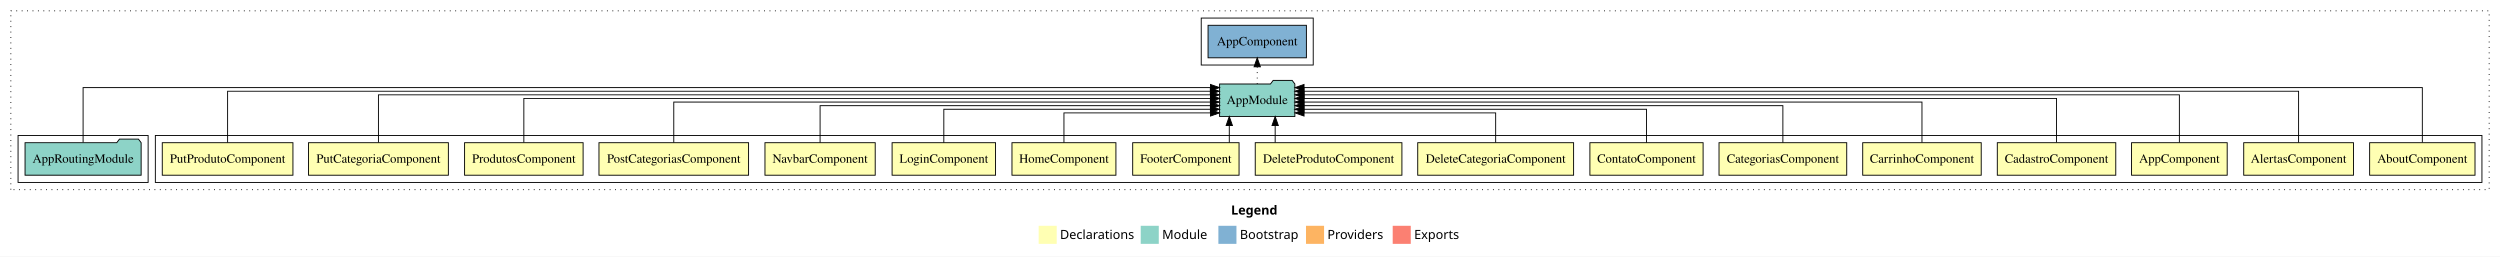
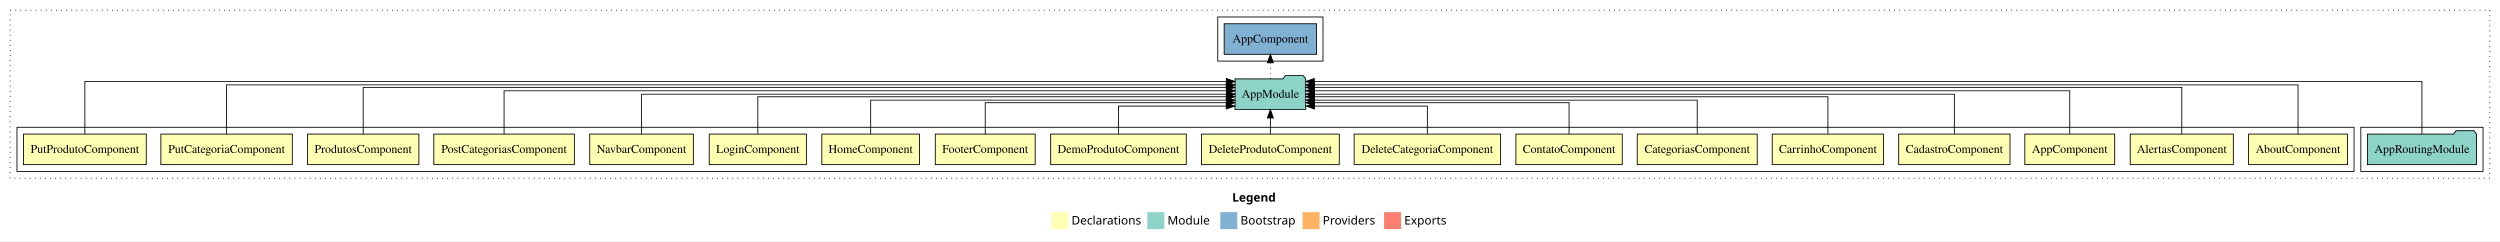
- <svg xmlns="http://www.w3.org/2000/svg" width="2768pt" height="284pt" viewBox="0.00 0.00 2768.00 284.00">
+ <svg xmlns="http://www.w3.org/2000/svg" width="2946pt" height="284pt" viewBox="0.00 0.00 2946.00 284.00">
  <g id="graph0" class="graph" transform="scale(1 1) rotate(0) translate(4 280)">
-     <polygon fill="white" stroke="transparent" points="-4,4 -4,-280 2764,-280 2764,4 -4,4" />
-     <text text-anchor="start" x="1359.01" y="-42.4" font-family="sans-serif" font-weight="bold" font-size="14.00">Legend</text>
-     <polygon fill="#ffffb3" stroke="transparent" points="1146,-10 1146,-30 1166,-30 1166,-10 1146,-10" />
-     <text text-anchor="start" x="1169.63" y="-15.4" font-family="sans-serif" font-size="14.00">  Declarations</text>
-     <polygon fill="#8dd3c7" stroke="transparent" points="1259,-10 1259,-30 1279,-30 1279,-10 1259,-10" />
-     <text text-anchor="start" x="1282.73" y="-15.4" font-family="sans-serif" font-size="14.00">  Module</text>
-     <polygon fill="#80b1d3" stroke="transparent" points="1345,-10 1345,-30 1365,-30 1365,-10 1345,-10" />
-     <text text-anchor="start" x="1368.78" y="-15.4" font-family="sans-serif" font-size="14.00">  Bootstrap</text>
-     <polygon fill="#fdb462" stroke="transparent" points="1442,-10 1442,-30 1462,-30 1462,-10 1442,-10" />
-     <text text-anchor="start" x="1465.67" y="-15.4" font-family="sans-serif" font-size="14.00">  Providers</text>
-     <polygon fill="#fb8072" stroke="transparent" points="1538,-10 1538,-30 1558,-30 1558,-10 1538,-10" />
-     <text text-anchor="start" x="1561.73" y="-15.4" font-family="sans-serif" font-size="14.00">  Exports</text>
+     <polygon fill="white" stroke="transparent" points="-4,4 -4,-280 2942,-280 2942,4 -4,4" />
+     <text text-anchor="start" x="1448.01" y="-42.4" font-family="sans-serif" font-weight="bold" font-size="14.00">Legend</text>
+     <polygon fill="#ffffb3" stroke="transparent" points="1235,-10 1235,-30 1255,-30 1255,-10 1235,-10" />
+     <text text-anchor="start" x="1258.63" y="-15.4" font-family="sans-serif" font-size="14.00">  Declarations</text>
+     <polygon fill="#8dd3c7" stroke="transparent" points="1348,-10 1348,-30 1368,-30 1368,-10 1348,-10" />
+     <text text-anchor="start" x="1371.73" y="-15.4" font-family="sans-serif" font-size="14.00">  Module</text>
+     <polygon fill="#80b1d3" stroke="transparent" points="1434,-10 1434,-30 1454,-30 1454,-10 1434,-10" />
+     <text text-anchor="start" x="1457.78" y="-15.4" font-family="sans-serif" font-size="14.00">  Bootstrap</text>
+     <polygon fill="#fdb462" stroke="transparent" points="1531,-10 1531,-30 1551,-30 1551,-10 1531,-10" />
+     <text text-anchor="start" x="1554.67" y="-15.4" font-family="sans-serif" font-size="14.00">  Providers</text>
+     <polygon fill="#fb8072" stroke="transparent" points="1627,-10 1627,-30 1647,-30 1647,-10 1627,-10" />
+     <text text-anchor="start" x="1650.73" y="-15.4" font-family="sans-serif" font-size="14.00">  Exports</text>
    <g id="clust1" class="cluster">
-       <polygon fill="none" stroke="black" stroke-dasharray="1,5" points="8,-70 8,-268 2752,-268 2752,-70 8,-70" />
+       <polygon fill="none" stroke="black" stroke-dasharray="1,5" points="8,-70 8,-268 2930,-268 2930,-70 8,-70" />
+     </g>
+     <g id="clust21" class="cluster">
+       <polygon fill="none" stroke="black" points="2778,-78 2778,-130 2922,-130 2922,-78 2778,-78" />
+     </g>
+     <g id="clust23" class="cluster">
+       <polygon fill="none" stroke="black" points="1431,-208 1431,-260 1555,-260 1555,-208 1431,-208" />
    </g>
    <g id="clust2" class="cluster">
-       <polygon fill="none" stroke="black" points="168,-78 168,-130 2744,-130 2744,-78 168,-78" />
-     </g>
-     <g id="clust20" class="cluster">
-       <polygon fill="none" stroke="black" points="16,-78 16,-130 160,-130 160,-78 16,-78" />
-     </g>
-     <g id="clust22" class="cluster">
-       <polygon fill="none" stroke="black" points="1326,-208 1326,-260 1450,-260 1450,-208 1326,-208" />
+       <polygon fill="none" stroke="black" points="16,-78 16,-130 2770,-130 2770,-78 16,-78" />
    </g>
    <g id="node1" class="node">
-       <polygon fill="#ffffb3" stroke="black" points="2736.33,-122 2619.67,-122 2619.67,-86 2736.33,-86 2736.33,-122" />
-       <text text-anchor="middle" x="2678" y="-99.8" font-family="Times,serif" font-size="14.00">AboutComponent</text>
+       <polygon fill="#ffffb3" stroke="black" points="2762.33,-122 2645.67,-122 2645.67,-86 2762.33,-86 2762.33,-122" />
+       <text text-anchor="middle" x="2704" y="-99.8" font-family="Times,serif" font-size="14.00">AboutComponent</text>
+     </g>
+     <g id="node19" class="node">
+       <polygon fill="#8dd3c7" stroke="black" points="1534.66,-187 1531.66,-191 1510.66,-191 1507.66,-187 1451.34,-187 1451.34,-151 1534.66,-151 1534.66,-187" />
+       <text text-anchor="middle" x="1493" y="-164.8" font-family="Times,serif" font-size="14.00">AppModule</text>
+     </g>
+     <g id="edge1" class="edge">
+       <path fill="none" stroke="black" d="M2704,-122.01C2704,-144.49 2704,-180 2704,-180 2704,-180 1544.69,-180 1544.69,-180" />
+       <polygon fill="black" stroke="black" points="1544.69,-176.5 1534.69,-180 1544.69,-183.5 1544.69,-176.5" />
+     </g>
+     <g id="node2" class="node">
+       <polygon fill="#ffffb3" stroke="black" points="2627.75,-122 2506.25,-122 2506.25,-86 2627.75,-86 2627.75,-122" />
+       <text text-anchor="middle" x="2567" y="-99.8" font-family="Times,serif" font-size="14.00">AlertasComponent</text>
+     </g>
+     <g id="edge2" class="edge">
+       <path fill="none" stroke="black" d="M2567,-122.04C2567,-143.66 2567,-177 2567,-177 2567,-177 1544.77,-177 1544.77,-177" />
+       <polygon fill="black" stroke="black" points="1544.77,-173.5 1534.77,-177 1544.77,-180.5 1544.77,-173.5" />
+     </g>
+     <g id="node3" class="node">
+       <polygon fill="#ffffb3" stroke="black" points="2487.94,-122 2382.06,-122 2382.06,-86 2487.94,-86 2487.94,-122" />
+       <text text-anchor="middle" x="2435" y="-99.8" font-family="Times,serif" font-size="14.00">AppComponent</text>
+     </g>
+     <g id="edge3" class="edge">
+       <path fill="none" stroke="black" d="M2435,-122.13C2435,-142.57 2435,-173 2435,-173 2435,-173 1544.69,-173 1544.69,-173" />
+       <polygon fill="black" stroke="black" points="1544.69,-169.5 1534.69,-173 1544.69,-176.5 1544.69,-169.5" />
+     </g>
+     <g id="node4" class="node">
+       <polygon fill="#ffffb3" stroke="black" points="2364.59,-122 2233.41,-122 2233.41,-86 2364.59,-86 2364.59,-122" />
+       <text text-anchor="middle" x="2299" y="-99.8" font-family="Times,serif" font-size="14.00">CadastroComponent</text>
+     </g>
+     <g id="edge4" class="edge">
+       <path fill="none" stroke="black" d="M2299,-122.11C2299,-141.34 2299,-169 2299,-169 2299,-169 1544.92,-169 1544.92,-169" />
+       <polygon fill="black" stroke="black" points="1544.92,-165.5 1534.92,-169 1544.92,-172.5 1544.92,-165.5" />
+     </g>
+     <g id="node5" class="node">
+       <polygon fill="#ffffb3" stroke="black" points="2215.6,-122 2084.4,-122 2084.4,-86 2215.6,-86 2215.6,-122" />
+       <text text-anchor="middle" x="2150" y="-99.8" font-family="Times,serif" font-size="14.00">CarrinhoComponent</text>
+     </g>
+     <g id="edge5" class="edge">
+       <path fill="none" stroke="black" d="M2150,-122.27C2150,-140.56 2150,-166 2150,-166 2150,-166 1544.85,-166 1544.85,-166" />
+       <polygon fill="black" stroke="black" points="1544.85,-162.5 1534.85,-166 1544.85,-169.5 1544.85,-162.5" />
+     </g>
+     <g id="node6" class="node">
+       <polygon fill="#ffffb3" stroke="black" points="2066.7,-122 1925.3,-122 1925.3,-86 2066.7,-86 2066.7,-122" />
+       <text text-anchor="middle" x="1996" y="-99.8" font-family="Times,serif" font-size="14.00">CategoriasComponent</text>
+     </g>
+     <g id="edge6" class="edge">
+       <path fill="none" stroke="black" d="M1996,-122.03C1996,-139.06 1996,-162 1996,-162 1996,-162 1545.02,-162 1545.02,-162" />
+       <polygon fill="black" stroke="black" points="1545.02,-158.5 1535.02,-162 1545.02,-165.5 1545.02,-158.5" />
+     </g>
+     <g id="node7" class="node">
+       <polygon fill="#ffffb3" stroke="black" points="1907.67,-122 1782.33,-122 1782.33,-86 1907.67,-86 1907.67,-122" />
+       <text text-anchor="middle" x="1845" y="-99.8" font-family="Times,serif" font-size="14.00">ContatoComponent</text>
+     </g>
+     <g id="edge7" class="edge">
+       <path fill="none" stroke="black" d="M1845,-122.01C1845,-138.05 1845,-159 1845,-159 1845,-159 1544.76,-159 1544.76,-159" />
+       <polygon fill="black" stroke="black" points="1544.76,-155.5 1534.76,-159 1544.76,-162.5 1544.76,-155.5" />
+     </g>
+     <g id="node8" class="node">
+       <polygon fill="#ffffb3" stroke="black" points="1764.29,-122 1591.71,-122 1591.71,-86 1764.29,-86 1764.29,-122" />
+       <text text-anchor="middle" x="1678" y="-99.8" font-family="Times,serif" font-size="14.00">DeleteCategoriaComponent</text>
+     </g>
+     <g id="edge8" class="edge">
+       <path fill="none" stroke="black" d="M1678,-122.12C1678,-136.78 1678,-155 1678,-155 1678,-155 1544.98,-155 1544.98,-155" />
+       <polygon fill="black" stroke="black" points="1544.98,-151.5 1534.98,-155 1544.98,-158.5 1544.98,-151.5" />
+     </g>
+     <g id="node9" class="node">
+       <polygon fill="#ffffb3" stroke="black" points="1574.2,-122 1411.8,-122 1411.8,-86 1574.2,-86 1574.2,-122" />
+       <text text-anchor="middle" x="1493" y="-99.8" font-family="Times,serif" font-size="14.00">DeleteProdutoComponent</text>
+     </g>
+     <g id="edge9" class="edge">
+       <path fill="none" stroke="black" d="M1493,-122.11C1493,-122.11 1493,-140.99 1493,-140.99" />
+       <polygon fill="black" stroke="black" points="1489.5,-140.99 1493,-150.99 1496.5,-140.99 1489.5,-140.99" />
+     </g>
+     <g id="node10" class="node">
+       <polygon fill="#ffffb3" stroke="black" points="1393.88,-122 1234.12,-122 1234.12,-86 1393.88,-86 1393.88,-122" />
+       <text text-anchor="middle" x="1314" y="-99.8" font-family="Times,serif" font-size="14.00">DemoProdutoComponent</text>
+     </g>
+     <g id="edge10" class="edge">
+       <path fill="none" stroke="black" d="M1314,-122.12C1314,-136.78 1314,-155 1314,-155 1314,-155 1441.03,-155 1441.03,-155" />
+       <polygon fill="black" stroke="black" points="1441.03,-158.5 1451.03,-155 1441.03,-151.5 1441.03,-158.5" />
+     </g>
+     <g id="node11" class="node">
+       <polygon fill="#ffffb3" stroke="black" points="1215.88,-122 1098.12,-122 1098.12,-86 1215.88,-86 1215.88,-122" />
+       <text text-anchor="middle" x="1157" y="-99.8" font-family="Times,serif" font-size="14.00">FooterComponent</text>
+     </g>
+     <g id="edge11" class="edge">
+       <path fill="none" stroke="black" d="M1157,-122.01C1157,-138.05 1157,-159 1157,-159 1157,-159 1441.12,-159 1441.12,-159" />
+       <polygon fill="black" stroke="black" points="1441.12,-162.5 1451.12,-159 1441.12,-155.5 1441.12,-162.5" />
+     </g>
+     <g id="node12" class="node">
+       <polygon fill="#ffffb3" stroke="black" points="1079.55,-122 964.45,-122 964.45,-86 1079.55,-86 1079.55,-122" />
+       <text text-anchor="middle" x="1022" y="-99.8" font-family="Times,serif" font-size="14.00">HomeComponent</text>
+     </g>
+     <g id="edge12" class="edge">
+       <path fill="none" stroke="black" d="M1022,-122.03C1022,-139.06 1022,-162 1022,-162 1022,-162 1441.2,-162 1441.2,-162" />
+       <polygon fill="black" stroke="black" points="1441.2,-165.5 1451.2,-162 1441.2,-158.5 1441.2,-165.5" />
+     </g>
+     <g id="node13" class="node">
+       <polygon fill="#ffffb3" stroke="black" points="946.28,-122 831.72,-122 831.72,-86 946.28,-86 946.28,-122" />
+       <text text-anchor="middle" x="889" y="-99.8" font-family="Times,serif" font-size="14.00">LoginComponent</text>
+     </g>
+     <g id="edge13" class="edge">
+       <path fill="none" stroke="black" d="M889,-122.27C889,-140.56 889,-166 889,-166 889,-166 1441.01,-166 1441.01,-166" />
+       <polygon fill="black" stroke="black" points="1441.01,-169.5 1451.01,-166 1441.01,-162.5 1441.01,-169.5" />
+     </g>
+     <g id="node14" class="node">
+       <polygon fill="#ffffb3" stroke="black" points="813.03,-122 690.97,-122 690.97,-86 813.03,-86 813.03,-122" />
+       <text text-anchor="middle" x="752" y="-99.8" font-family="Times,serif" font-size="14.00">NavbarComponent</text>
+     </g>
+     <g id="edge14" class="edge">
+       <path fill="none" stroke="black" d="M752,-122.11C752,-141.34 752,-169 752,-169 752,-169 1441.31,-169 1441.31,-169" />
+       <polygon fill="black" stroke="black" points="1441.31,-172.5 1451.31,-169 1441.31,-165.5 1441.31,-172.5" />
+     </g>
+     <g id="node15" class="node">
+       <polygon fill="#ffffb3" stroke="black" points="672.82,-122 507.18,-122 507.18,-86 672.82,-86 672.82,-122" />
+       <text text-anchor="middle" x="590" y="-99.8" font-family="Times,serif" font-size="14.00">PostCategoriasComponent</text>
+     </g>
+     <g id="edge15" class="edge">
+       <path fill="none" stroke="black" d="M590,-122.13C590,-142.57 590,-173 590,-173 590,-173 1441.26,-173 1441.26,-173" />
+       <polygon fill="black" stroke="black" points="1441.26,-176.5 1451.26,-173 1441.26,-169.5 1441.26,-176.5" />
+     </g>
+     <g id="node16" class="node">
+       <polygon fill="#ffffb3" stroke="black" points="489.61,-122 358.39,-122 358.39,-86 489.61,-86 489.61,-122" />
+       <text text-anchor="middle" x="424" y="-99.8" font-family="Times,serif" font-size="14.00">ProdutosComponent</text>
+     </g>
+     <g id="edge16" class="edge">
+       <path fill="none" stroke="black" d="M424,-122.04C424,-143.66 424,-177 424,-177 424,-177 1441.09,-177 1441.09,-177" />
+       <polygon fill="black" stroke="black" points="1441.09,-180.5 1451.09,-177 1441.09,-173.5 1441.09,-180.5" />
+     </g>
+     <g id="node17" class="node">
+       <polygon fill="#ffffb3" stroke="black" points="340.43,-122 185.57,-122 185.57,-86 340.43,-86 340.43,-122" />
+       <text text-anchor="middle" x="263" y="-99.8" font-family="Times,serif" font-size="14.00">PutCategoriaComponent</text>
+     </g>
+     <g id="edge17" class="edge">
+       <path fill="none" stroke="black" d="M263,-122.01C263,-144.49 263,-180 263,-180 263,-180 1441.02,-180 1441.02,-180" />
+       <polygon fill="black" stroke="black" points="1441.02,-183.5 1451.02,-180 1441.02,-176.5 1441.02,-183.5" />
    </g>
    <g id="node18" class="node">
-       <polygon fill="#8dd3c7" stroke="black" points="1429.66,-187 1426.66,-191 1405.66,-191 1402.66,-187 1346.34,-187 1346.34,-151 1429.66,-151 1429.66,-187" />
-       <text text-anchor="middle" x="1388" y="-164.8" font-family="Times,serif" font-size="14.00">AppModule</text>
+       <polygon fill="#ffffb3" stroke="black" points="168.34,-122 23.66,-122 23.66,-86 168.34,-86 168.34,-122" />
+       <text text-anchor="middle" x="96" y="-99.8" font-family="Times,serif" font-size="14.00">PutProdutoComponent</text>
    </g>
-     <g id="edge1" class="edge">
-       <path fill="none" stroke="black" d="M2678,-122.32C2678,-145.66 2678,-183 2678,-183 2678,-183 1439.82,-183 1439.82,-183" />
-       <polygon fill="black" stroke="black" points="1439.82,-179.5 1429.82,-183 1439.82,-186.5 1439.82,-179.5" />
+     <g id="edge18" class="edge">
+       <path fill="none" stroke="black" d="M96,-122.15C96,-145.76 96,-184 96,-184 96,-184 1441.19,-184 1441.19,-184" />
+       <polygon fill="black" stroke="black" points="1441.19,-187.5 1451.19,-184 1441.19,-180.5 1441.19,-187.5" />
    </g>
-     <g id="node2" class="node">
-       <polygon fill="#ffffb3" stroke="black" points="2601.75,-122 2480.25,-122 2480.25,-86 2601.75,-86 2601.75,-122" />
-       <text text-anchor="middle" x="2541" y="-99.8" font-family="Times,serif" font-size="14.00">AlertasComponent</text>
+     <g id="node21" class="node">
+       <polygon fill="#80b1d3" stroke="black" points="1547.44,-252 1438.56,-252 1438.56,-216 1547.44,-216 1547.44,-252" />
+       <text text-anchor="middle" x="1493" y="-229.8" font-family="Times,serif" font-size="14.00">AppComponent </text>
    </g>
-     <g id="edge2" class="edge">
-       <path fill="none" stroke="black" d="M2541,-122.16C2541,-144.35 2541,-179 2541,-179 2541,-179 1439.72,-179 1439.72,-179" />
-       <polygon fill="black" stroke="black" points="1439.72,-175.5 1429.72,-179 1439.72,-182.5 1439.72,-175.5" />
-     </g>
-     <g id="node3" class="node">
-       <polygon fill="#ffffb3" stroke="black" points="2461.94,-122 2356.06,-122 2356.06,-86 2461.94,-86 2461.94,-122" />
-       <text text-anchor="middle" x="2409" y="-99.8" font-family="Times,serif" font-size="14.00">AppComponent</text>
-     </g>
-     <g id="edge3" class="edge">
-       <path fill="none" stroke="black" d="M2409,-122.28C2409,-143.32 2409,-175 2409,-175 2409,-175 1439.93,-175 1439.93,-175" />
-       <polygon fill="black" stroke="black" points="1439.93,-171.5 1429.93,-175 1439.93,-178.5 1439.93,-171.5" />
-     </g>
-     <g id="node4" class="node">
-       <polygon fill="#ffffb3" stroke="black" points="2338.59,-122 2207.41,-122 2207.41,-86 2338.59,-86 2338.59,-122" />
-       <text text-anchor="middle" x="2273" y="-99.8" font-family="Times,serif" font-size="14.00">CadastroComponent</text>
-     </g>
-     <g id="edge4" class="edge">
-       <path fill="none" stroke="black" d="M2273,-122.31C2273,-142.15 2273,-171 2273,-171 2273,-171 1439.79,-171 1439.79,-171" />
-       <polygon fill="black" stroke="black" points="1439.79,-167.5 1429.79,-171 1439.79,-174.5 1439.79,-167.5" />
-     </g>
-     <g id="node5" class="node">
-       <polygon fill="#ffffb3" stroke="black" points="2189.6,-122 2058.4,-122 2058.4,-86 2189.6,-86 2189.6,-122" />
-       <text text-anchor="middle" x="2124" y="-99.8" font-family="Times,serif" font-size="14.00">CarrinhoComponent</text>
-     </g>
-     <g id="edge5" class="edge">
-       <path fill="none" stroke="black" d="M2124,-122.22C2124,-140.83 2124,-167 2124,-167 2124,-167 1439.68,-167 1439.68,-167" />
-       <polygon fill="black" stroke="black" points="1439.68,-163.5 1429.68,-167 1439.68,-170.5 1439.68,-163.5" />
-     </g>
-     <g id="node6" class="node">
-       <polygon fill="#ffffb3" stroke="black" points="2040.7,-122 1899.3,-122 1899.3,-86 2040.7,-86 2040.7,-122" />
-       <text text-anchor="middle" x="1970" y="-99.8" font-family="Times,serif" font-size="14.00">CategoriasComponent</text>
-     </g>
-     <g id="edge6" class="edge">
-       <path fill="none" stroke="black" d="M1970,-122.02C1970,-139.37 1970,-163 1970,-163 1970,-163 1439.86,-163 1439.86,-163" />
-       <polygon fill="black" stroke="black" points="1439.86,-159.5 1429.86,-163 1439.86,-166.5 1439.86,-159.5" />
-     </g>
-     <g id="node7" class="node">
-       <polygon fill="#ffffb3" stroke="black" points="1881.67,-122 1756.33,-122 1756.33,-86 1881.67,-86 1881.67,-122" />
-       <text text-anchor="middle" x="1819" y="-99.8" font-family="Times,serif" font-size="14.00">ContatoComponent</text>
-     </g>
-     <g id="edge7" class="edge">
-       <path fill="none" stroke="black" d="M1819,-122.01C1819,-138.05 1819,-159 1819,-159 1819,-159 1439.72,-159 1439.72,-159" />
-       <polygon fill="black" stroke="black" points="1439.72,-155.5 1429.72,-159 1439.72,-162.5 1439.72,-155.5" />
-     </g>
-     <g id="node8" class="node">
-       <polygon fill="#ffffb3" stroke="black" points="1738.29,-122 1565.71,-122 1565.71,-86 1738.29,-86 1738.29,-122" />
-       <text text-anchor="middle" x="1652" y="-99.8" font-family="Times,serif" font-size="14.00">DeleteCategoriaComponent</text>
-     </g>
-     <g id="edge8" class="edge">
-       <path fill="none" stroke="black" d="M1652,-122.12C1652,-136.78 1652,-155 1652,-155 1652,-155 1439.83,-155 1439.83,-155" />
-       <polygon fill="black" stroke="black" points="1439.83,-151.5 1429.83,-155 1439.83,-158.5 1439.83,-151.5" />
-     </g>
-     <g id="node9" class="node">
-       <polygon fill="#ffffb3" stroke="black" points="1548.2,-122 1385.8,-122 1385.8,-86 1548.2,-86 1548.2,-122" />
-       <text text-anchor="middle" x="1467" y="-99.8" font-family="Times,serif" font-size="14.00">DeleteProdutoComponent</text>
-     </g>
-     <g id="edge9" class="edge">
-       <path fill="none" stroke="black" d="M1407.86,-122.11C1407.86,-122.11 1407.86,-140.99 1407.86,-140.99" />
-       <polygon fill="black" stroke="black" points="1404.36,-140.99 1407.86,-150.99 1411.36,-140.99 1404.36,-140.99" />
-     </g>
-     <g id="node10" class="node">
-       <polygon fill="#ffffb3" stroke="black" points="1367.88,-122 1250.12,-122 1250.12,-86 1367.88,-86 1367.88,-122" />
-       <text text-anchor="middle" x="1309" y="-99.8" font-family="Times,serif" font-size="14.00">FooterComponent</text>
-     </g>
-     <g id="edge10" class="edge">
-       <path fill="none" stroke="black" d="M1357.06,-122.11C1357.06,-122.11 1357.06,-140.99 1357.06,-140.99" />
-       <polygon fill="black" stroke="black" points="1353.56,-140.99 1357.06,-150.99 1360.56,-140.99 1353.56,-140.99" />
-     </g>
-     <g id="node11" class="node">
-       <polygon fill="#ffffb3" stroke="black" points="1231.55,-122 1116.45,-122 1116.45,-86 1231.55,-86 1231.55,-122" />
-       <text text-anchor="middle" x="1174" y="-99.8" font-family="Times,serif" font-size="14.00">HomeComponent</text>
-     </g>
-     <g id="edge11" class="edge">
-       <path fill="none" stroke="black" d="M1174,-122.12C1174,-136.78 1174,-155 1174,-155 1174,-155 1336.23,-155 1336.23,-155" />
-       <polygon fill="black" stroke="black" points="1336.23,-158.5 1346.23,-155 1336.23,-151.5 1336.23,-158.5" />
-     </g>
-     <g id="node12" class="node">
-       <polygon fill="#ffffb3" stroke="black" points="1098.28,-122 983.72,-122 983.72,-86 1098.28,-86 1098.28,-122" />
-       <text text-anchor="middle" x="1041" y="-99.8" font-family="Times,serif" font-size="14.00">LoginComponent</text>
-     </g>
-     <g id="edge12" class="edge">
-       <path fill="none" stroke="black" d="M1041,-122.01C1041,-138.05 1041,-159 1041,-159 1041,-159 1336.14,-159 1336.14,-159" />
-       <polygon fill="black" stroke="black" points="1336.14,-162.5 1346.14,-159 1336.14,-155.5 1336.14,-162.5" />
-     </g>
-     <g id="node13" class="node">
-       <polygon fill="#ffffb3" stroke="black" points="965.03,-122 842.97,-122 842.97,-86 965.03,-86 965.03,-122" />
-       <text text-anchor="middle" x="904" y="-99.8" font-family="Times,serif" font-size="14.00">NavbarComponent</text>
-     </g>
-     <g id="edge13" class="edge">
-       <path fill="none" stroke="black" d="M904,-122.02C904,-139.37 904,-163 904,-163 904,-163 1336.32,-163 1336.32,-163" />
-       <polygon fill="black" stroke="black" points="1336.32,-166.5 1346.32,-163 1336.32,-159.5 1336.32,-166.5" />
-     </g>
-     <g id="node14" class="node">
-       <polygon fill="#ffffb3" stroke="black" points="824.82,-122 659.18,-122 659.18,-86 824.82,-86 824.82,-122" />
-       <text text-anchor="middle" x="742" y="-99.8" font-family="Times,serif" font-size="14.00">PostCategoriasComponent</text>
-     </g>
-     <g id="edge14" class="edge">
-       <path fill="none" stroke="black" d="M742,-122.22C742,-140.83 742,-167 742,-167 742,-167 1336.11,-167 1336.11,-167" />
-       <polygon fill="black" stroke="black" points="1336.11,-170.5 1346.11,-167 1336.11,-163.5 1336.11,-170.5" />
-     </g>
-     <g id="node15" class="node">
-       <polygon fill="#ffffb3" stroke="black" points="641.61,-122 510.39,-122 510.39,-86 641.61,-86 641.61,-122" />
-       <text text-anchor="middle" x="576" y="-99.8" font-family="Times,serif" font-size="14.00">ProdutosComponent</text>
-     </g>
-     <g id="edge15" class="edge">
-       <path fill="none" stroke="black" d="M576,-122.31C576,-142.15 576,-171 576,-171 576,-171 1336.34,-171 1336.34,-171" />
-       <polygon fill="black" stroke="black" points="1336.34,-174.5 1346.34,-171 1336.34,-167.5 1336.34,-174.5" />
-     </g>
-     <g id="node16" class="node">
-       <polygon fill="#ffffb3" stroke="black" points="492.43,-122 337.57,-122 337.57,-86 492.43,-86 492.43,-122" />
-       <text text-anchor="middle" x="415" y="-99.8" font-family="Times,serif" font-size="14.00">PutCategoriaComponent</text>
-     </g>
-     <g id="edge16" class="edge">
-       <path fill="none" stroke="black" d="M415,-122.28C415,-143.32 415,-175 415,-175 415,-175 1336.19,-175 1336.19,-175" />
-       <polygon fill="black" stroke="black" points="1336.19,-178.5 1346.19,-175 1336.19,-171.5 1336.19,-178.5" />
-     </g>
-     <g id="node17" class="node">
-       <polygon fill="#ffffb3" stroke="black" points="320.34,-122 175.66,-122 175.66,-86 320.34,-86 320.34,-122" />
-       <text text-anchor="middle" x="248" y="-99.8" font-family="Times,serif" font-size="14.00">PutProdutoComponent</text>
-     </g>
-     <g id="edge17" class="edge">
-       <path fill="none" stroke="black" d="M248,-122.16C248,-144.35 248,-179 248,-179 248,-179 1336.07,-179 1336.07,-179" />
-       <polygon fill="black" stroke="black" points="1336.07,-182.5 1346.07,-179 1336.07,-175.5 1336.07,-182.5" />
+     <g id="edge20" class="edge">
+       <path fill="none" stroke="black" stroke-dasharray="1,5" d="M1493,-187.11C1493,-187.11 1493,-205.99 1493,-205.99" />
+       <polygon fill="black" stroke="black" points="1489.5,-205.99 1493,-215.99 1496.5,-205.99 1489.5,-205.99" />
    </g>
    <g id="node20" class="node">
-       <polygon fill="#80b1d3" stroke="black" points="1442.44,-252 1333.56,-252 1333.56,-216 1442.44,-216 1442.44,-252" />
-       <text text-anchor="middle" x="1388" y="-229.8" font-family="Times,serif" font-size="14.00">AppComponent </text>
+       <polygon fill="#8dd3c7" stroke="black" points="2914.27,-122 2911.27,-126 2890.27,-126 2887.27,-122 2785.73,-122 2785.73,-86 2914.27,-86 2914.27,-122" />
+       <text text-anchor="middle" x="2850" y="-99.8" font-family="Times,serif" font-size="14.00">AppRoutingModule</text>
    </g>
    <g id="edge19" class="edge">
-       <path fill="none" stroke="black" stroke-dasharray="1,5" d="M1388,-187.11C1388,-187.11 1388,-205.99 1388,-205.99" />
-       <polygon fill="black" stroke="black" points="1384.5,-205.99 1388,-215.99 1391.5,-205.99 1384.5,-205.99" />
-     </g>
-     <g id="node19" class="node">
-       <polygon fill="#8dd3c7" stroke="black" points="152.27,-122 149.27,-126 128.27,-126 125.27,-122 23.73,-122 23.73,-86 152.27,-86 152.27,-122" />
-       <text text-anchor="middle" x="88" y="-99.8" font-family="Times,serif" font-size="14.00">AppRoutingModule</text>
-     </g>
-     <g id="edge18" class="edge">
-       <path fill="none" stroke="black" d="M88,-122.32C88,-145.66 88,-183 88,-183 88,-183 1336.22,-183 1336.22,-183" />
-       <polygon fill="black" stroke="black" points="1336.22,-186.5 1346.22,-183 1336.22,-179.5 1336.22,-186.5" />
+       <path fill="none" stroke="black" d="M2850,-122.15C2850,-145.76 2850,-184 2850,-184 2850,-184 1544.73,-184 1544.73,-184" />
+       <polygon fill="black" stroke="black" points="1544.73,-180.5 1534.73,-184 1544.73,-187.5 1544.73,-180.5" />
    </g>
  </g>
</svg>
